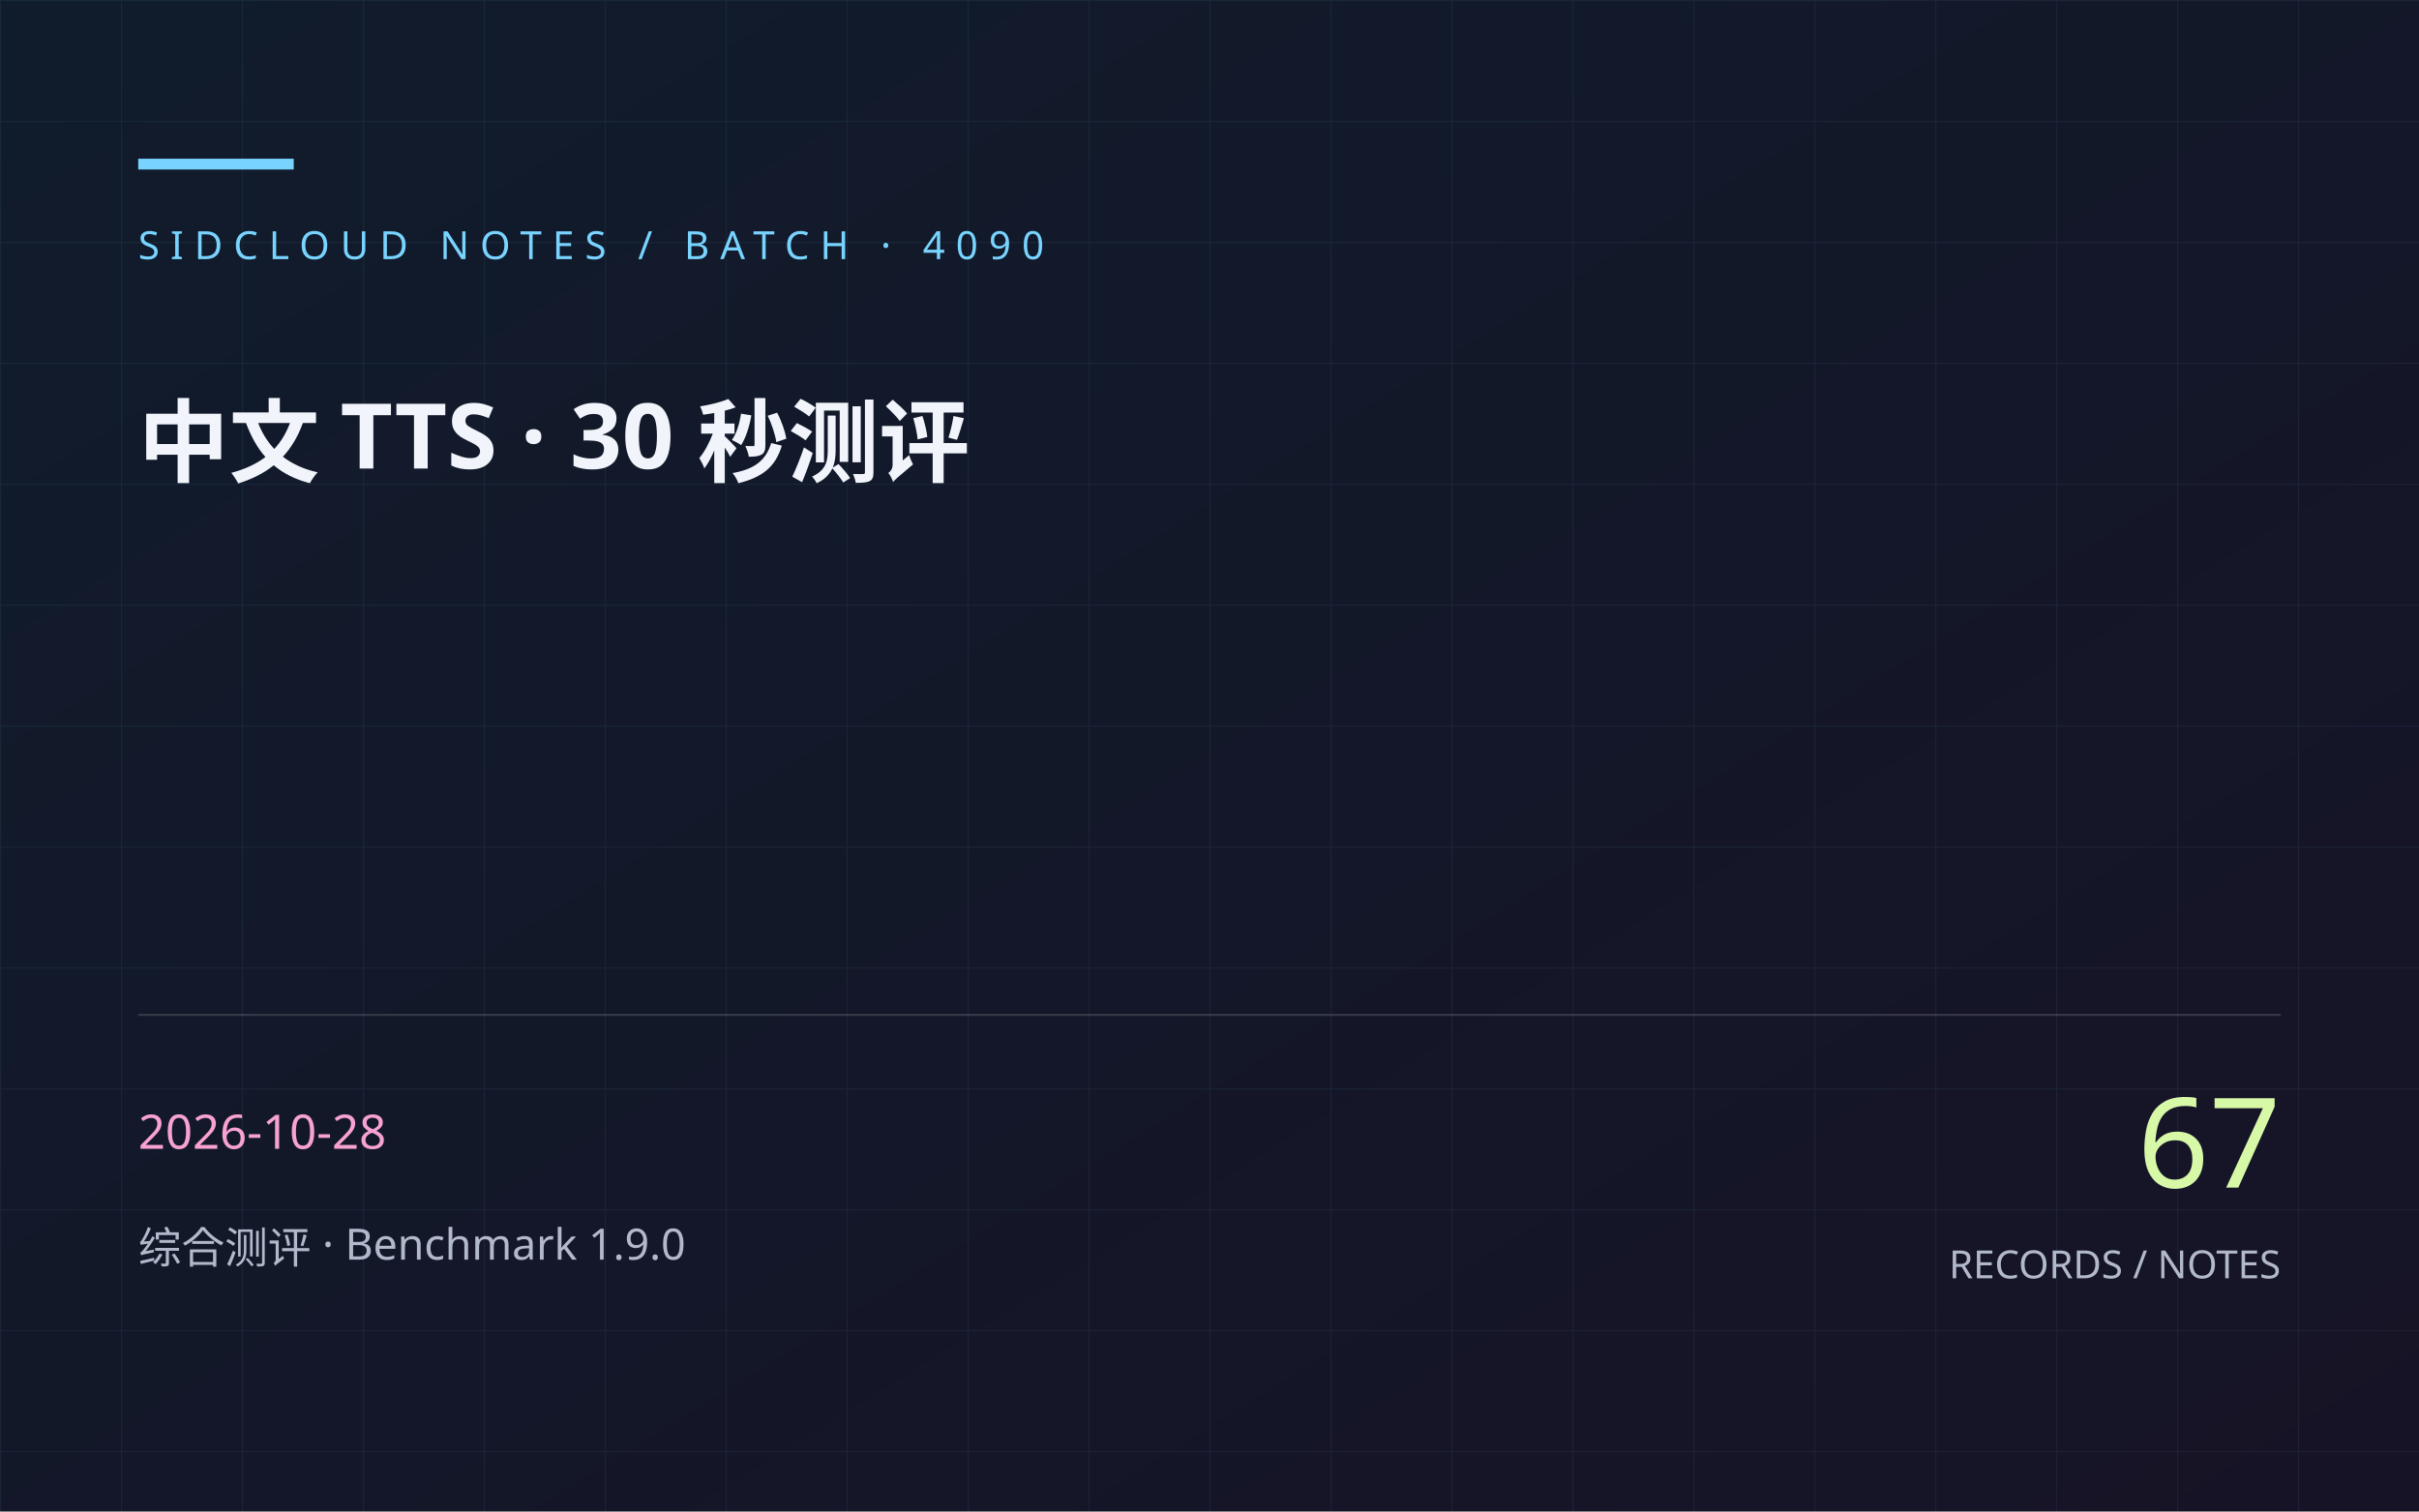
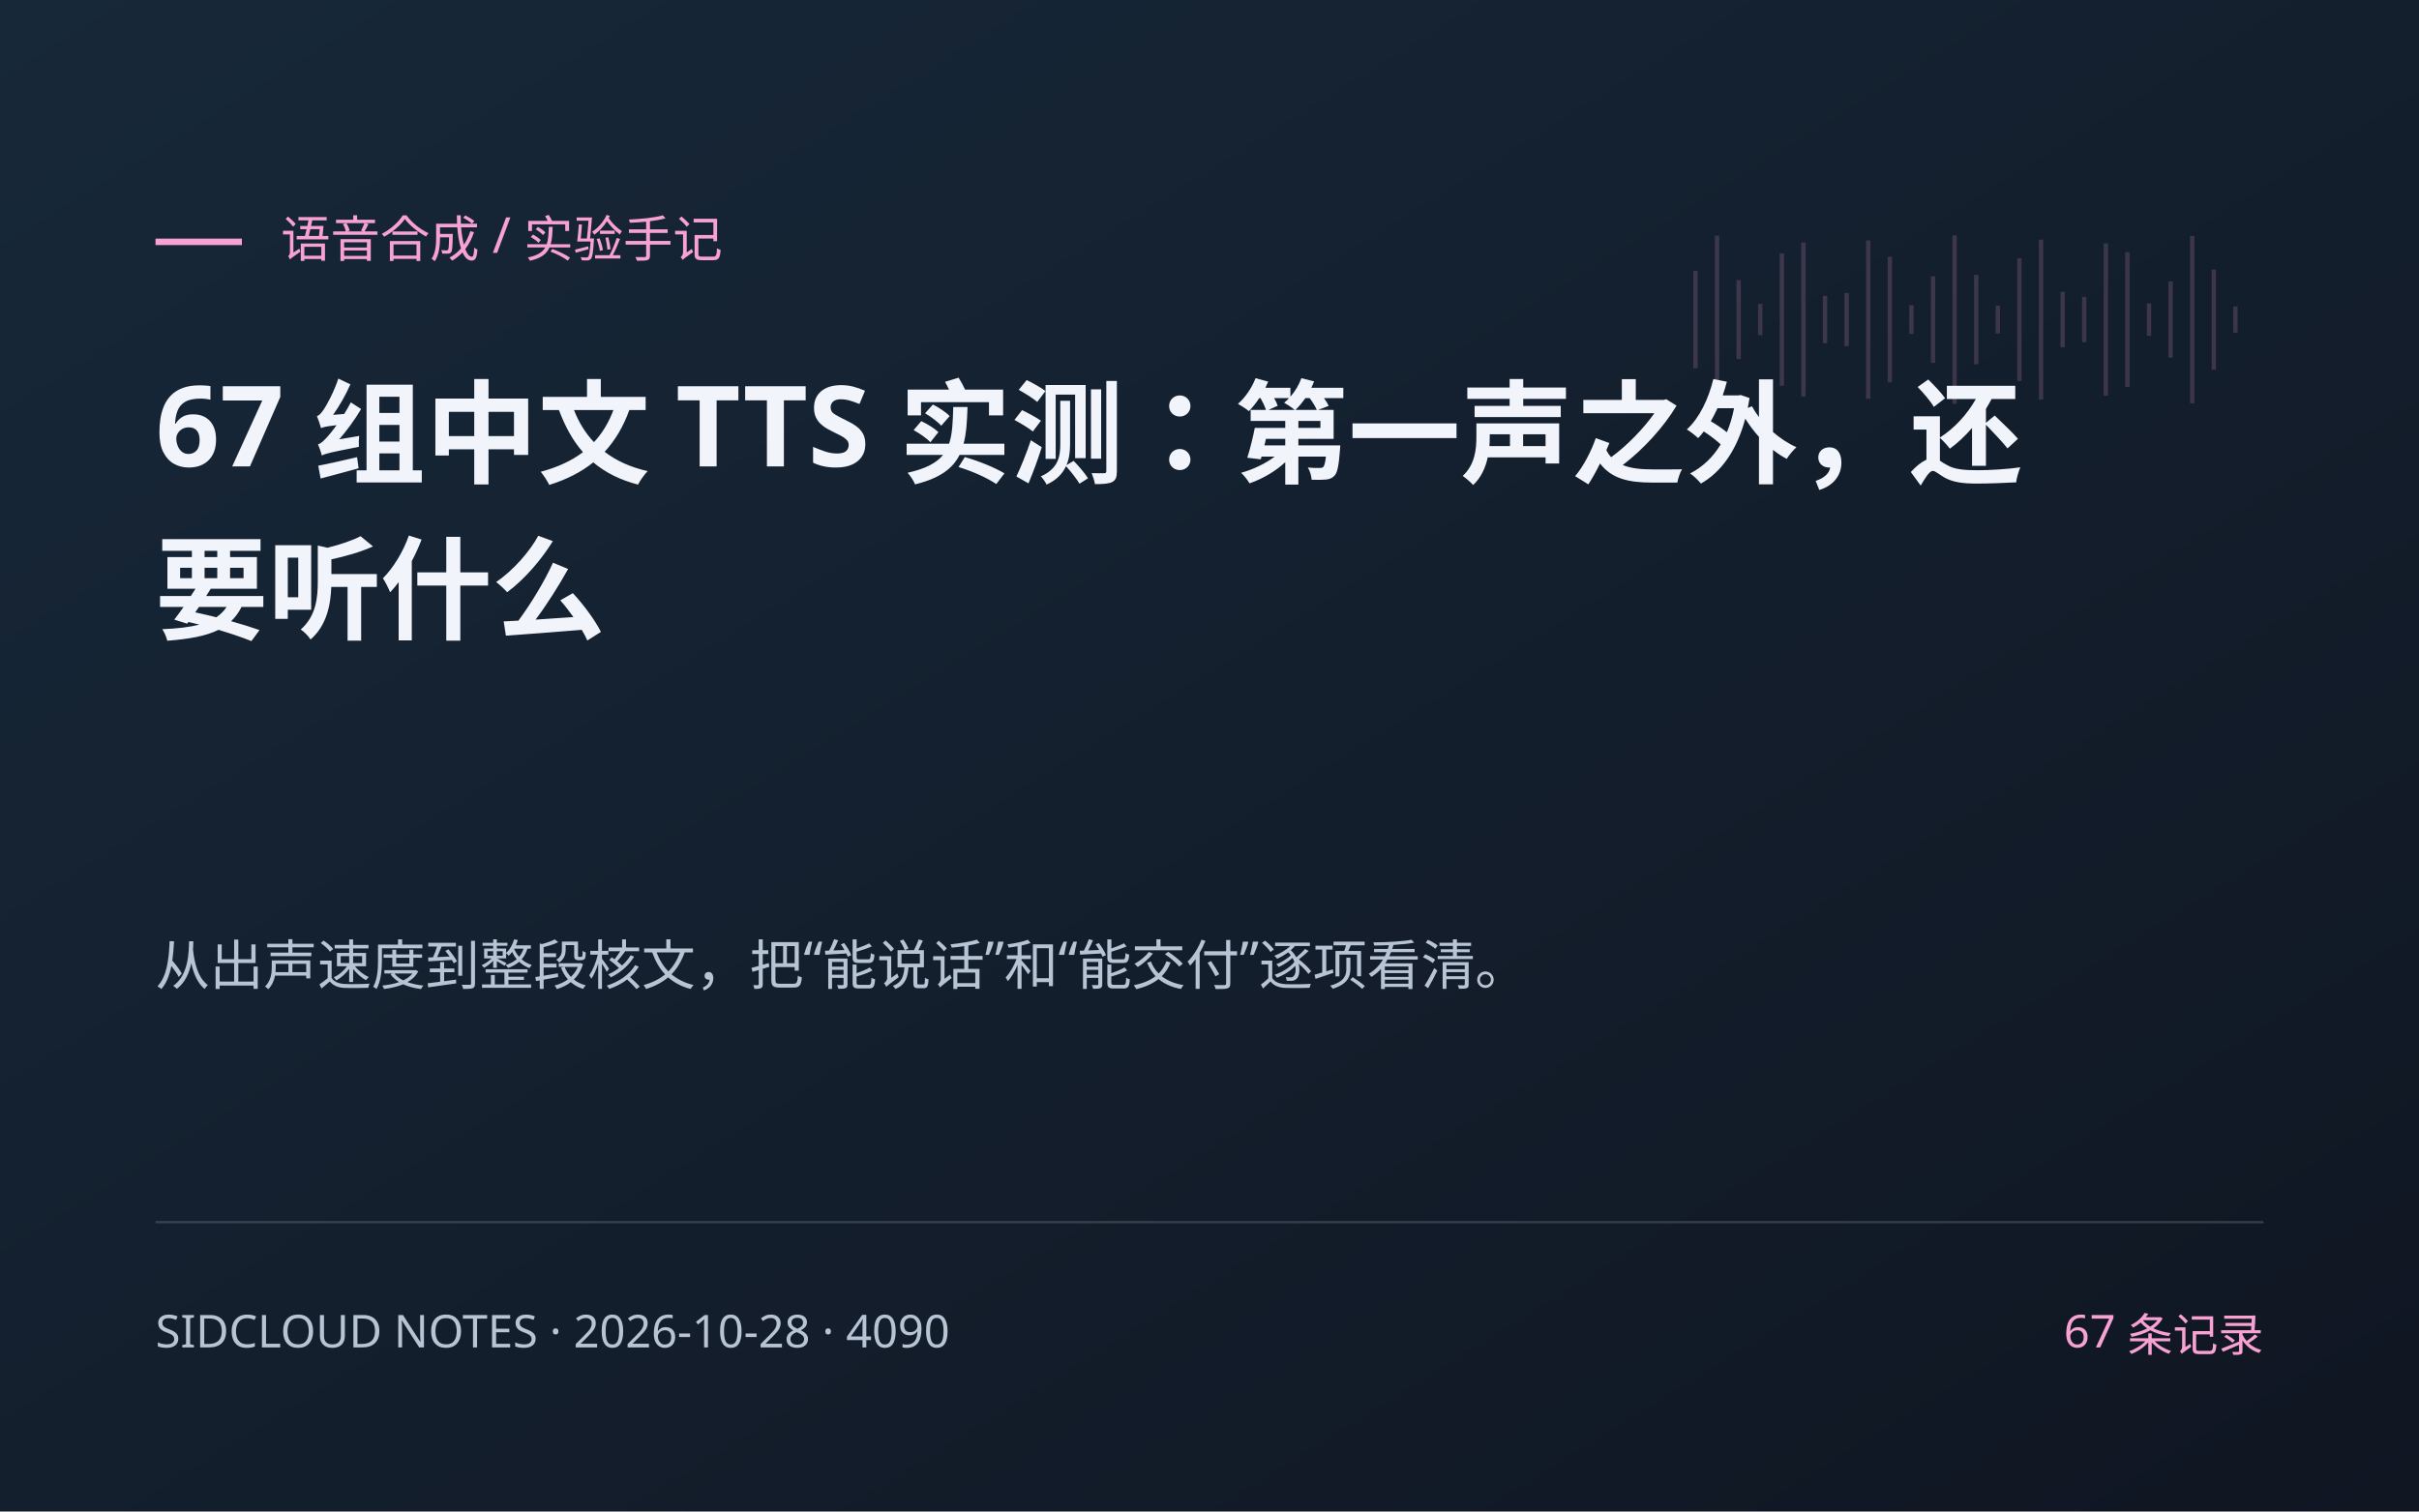
<svg xmlns="http://www.w3.org/2000/svg" width="1120" height="700" viewBox="0 0 1120 700">
  <defs>
    <linearGradient id="bg" x2="1" y2="1">
-       <stop stop-color="#101c2c" />
-       <stop offset="1" stop-color="#171326" />
+       <stop stop-color="#172839" />
+       <stop offset="1" stop-color="#101622" />
    </linearGradient>
-     <pattern id="grid" width="56" height="56" patternUnits="userSpaceOnUse">
-       <path d="M56 0H0V56" fill="none" stroke="#78d4ff" stroke-opacity=".07" />
-     </pattern>
  </defs>
  <rect width="1120" height="700" fill="url(#bg)" />
-   <rect width="1120" height="700" fill="url(#grid)" />
-   <path d="M64 76h72" stroke="#78d4ff" stroke-width="5" />
-   <text x="64" y="120" fill="#78d4ff" font-size="18" letter-spacing="5" font-family="system-ui,sans-serif">SIDCLOUD NOTES / BATCH · 4090</text>
-   <text x="64" y="220" fill="#f2f4fb" font-size="42" font-weight="600" font-family="system-ui,'Microsoft YaHei',sans-serif">中文 TTS · 30 秒测评</text>
-   <path d="M64 470h992" stroke="#ffffff" stroke-opacity=".14" />
-   <text x="64" y="532" fill="#f7a2d3" font-size="22" font-family="system-ui,sans-serif">2026-10-28</text>
-   <text x="64" y="585" fill="#b2b9cb" font-size="20" font-family="system-ui,'Microsoft YaHei',sans-serif">综合测评 · Benchmark 1.9.0</text>
-   <text x="1056" y="550" text-anchor="end" fill="#d7f9a7" font-size="58" font-family="system-ui,sans-serif">67</text>
-   <text x="1056" y="592" text-anchor="end" fill="#b2b9cb" font-size="18" font-family="system-ui,sans-serif">RECORDS / NOTES</text>
+   <g fill="none" stroke="#f7a2d3" stroke-width="2" opacity=".18">
+     <path d="M785 125.5v45" />
+     <path d="M795 109.138v77.725" />
+     <path d="M805 129.716v36.567" />
+     <path d="M815 140.776v14.448" />
+     <path d="M825 117.347v61.306" />
+     <path d="M835 112.325v71.35" />
+     <path d="M845 137.048v21.904" />
+     <path d="M855 135.699v24.601" />
+     <path d="M865 111.324v73.352" />
+     <path d="M875 118.954v58.092" />
+     <path d="M885 141.363v13.274" />
+     <path d="M895 127.958v40.083" />
+     <path d="M905 109.003v77.993" />
+     <path d="M915 127.293v41.415" />
+     <path d="M925 141.535v12.931" />
+     <path d="M935 119.576v56.849" />
+     <path d="M945 110.992v74.016" />
+     <path d="M955 135.163v25.674" />
+     <path d="M965 137.518v20.964" />
+     <path d="M975 112.74v70.52" />
+     <path d="M985 116.77v62.46" />
+     <path d="M995 140.51v14.981" />
+     <path d="M1005 130.362v35.276" />
+     <path d="M1015 109.238v77.525" />
+     <path d="M1025 124.829v46.343" />
+     <path d="M1035 141.935v12.129" />
+   </g>
+   <path d="M72 112h40" stroke="#f7a2d3" stroke-width="3" />
+   <text x="130" y="119" fill="#f7a2d3" font-size="23" font-family="system-ui,'Microsoft YaHei',sans-serif">语音合成 / 实验手记</text>
+   <text x="72" y="216" fill="#f2f4fb" font-size="52" font-weight="700" font-family="'Microsoft YaHei',system-ui,sans-serif">67 组中文 TTS 实测：第一声之外，还</text>
+   <text x="72" y="292" fill="#f2f4fb" font-size="52" font-weight="700" font-family="'Microsoft YaHei',system-ui,sans-serif">要听什么</text>
+   <text x="72" y="456" fill="#b7c4d4" font-size="25" font-family="'Microsoft YaHei',system-ui,sans-serif">从出声速度到整段核文，把“能说话”和“能交付”逐项看清。</text>
+   <path d="M72 566h976" stroke="#b7c4d4" stroke-opacity=".22" />
+   <text x="72" y="624" fill="#b7c4d4" font-size="21" font-family="system-ui,sans-serif">SIDCLOUD NOTES · 2026-10-28 · 4090</text>
+   <text x="1048" y="624" text-anchor="end" fill="#f7a2d3" font-size="21" font-family="system-ui,'Microsoft YaHei',sans-serif">67 条记录</text>
</svg>
